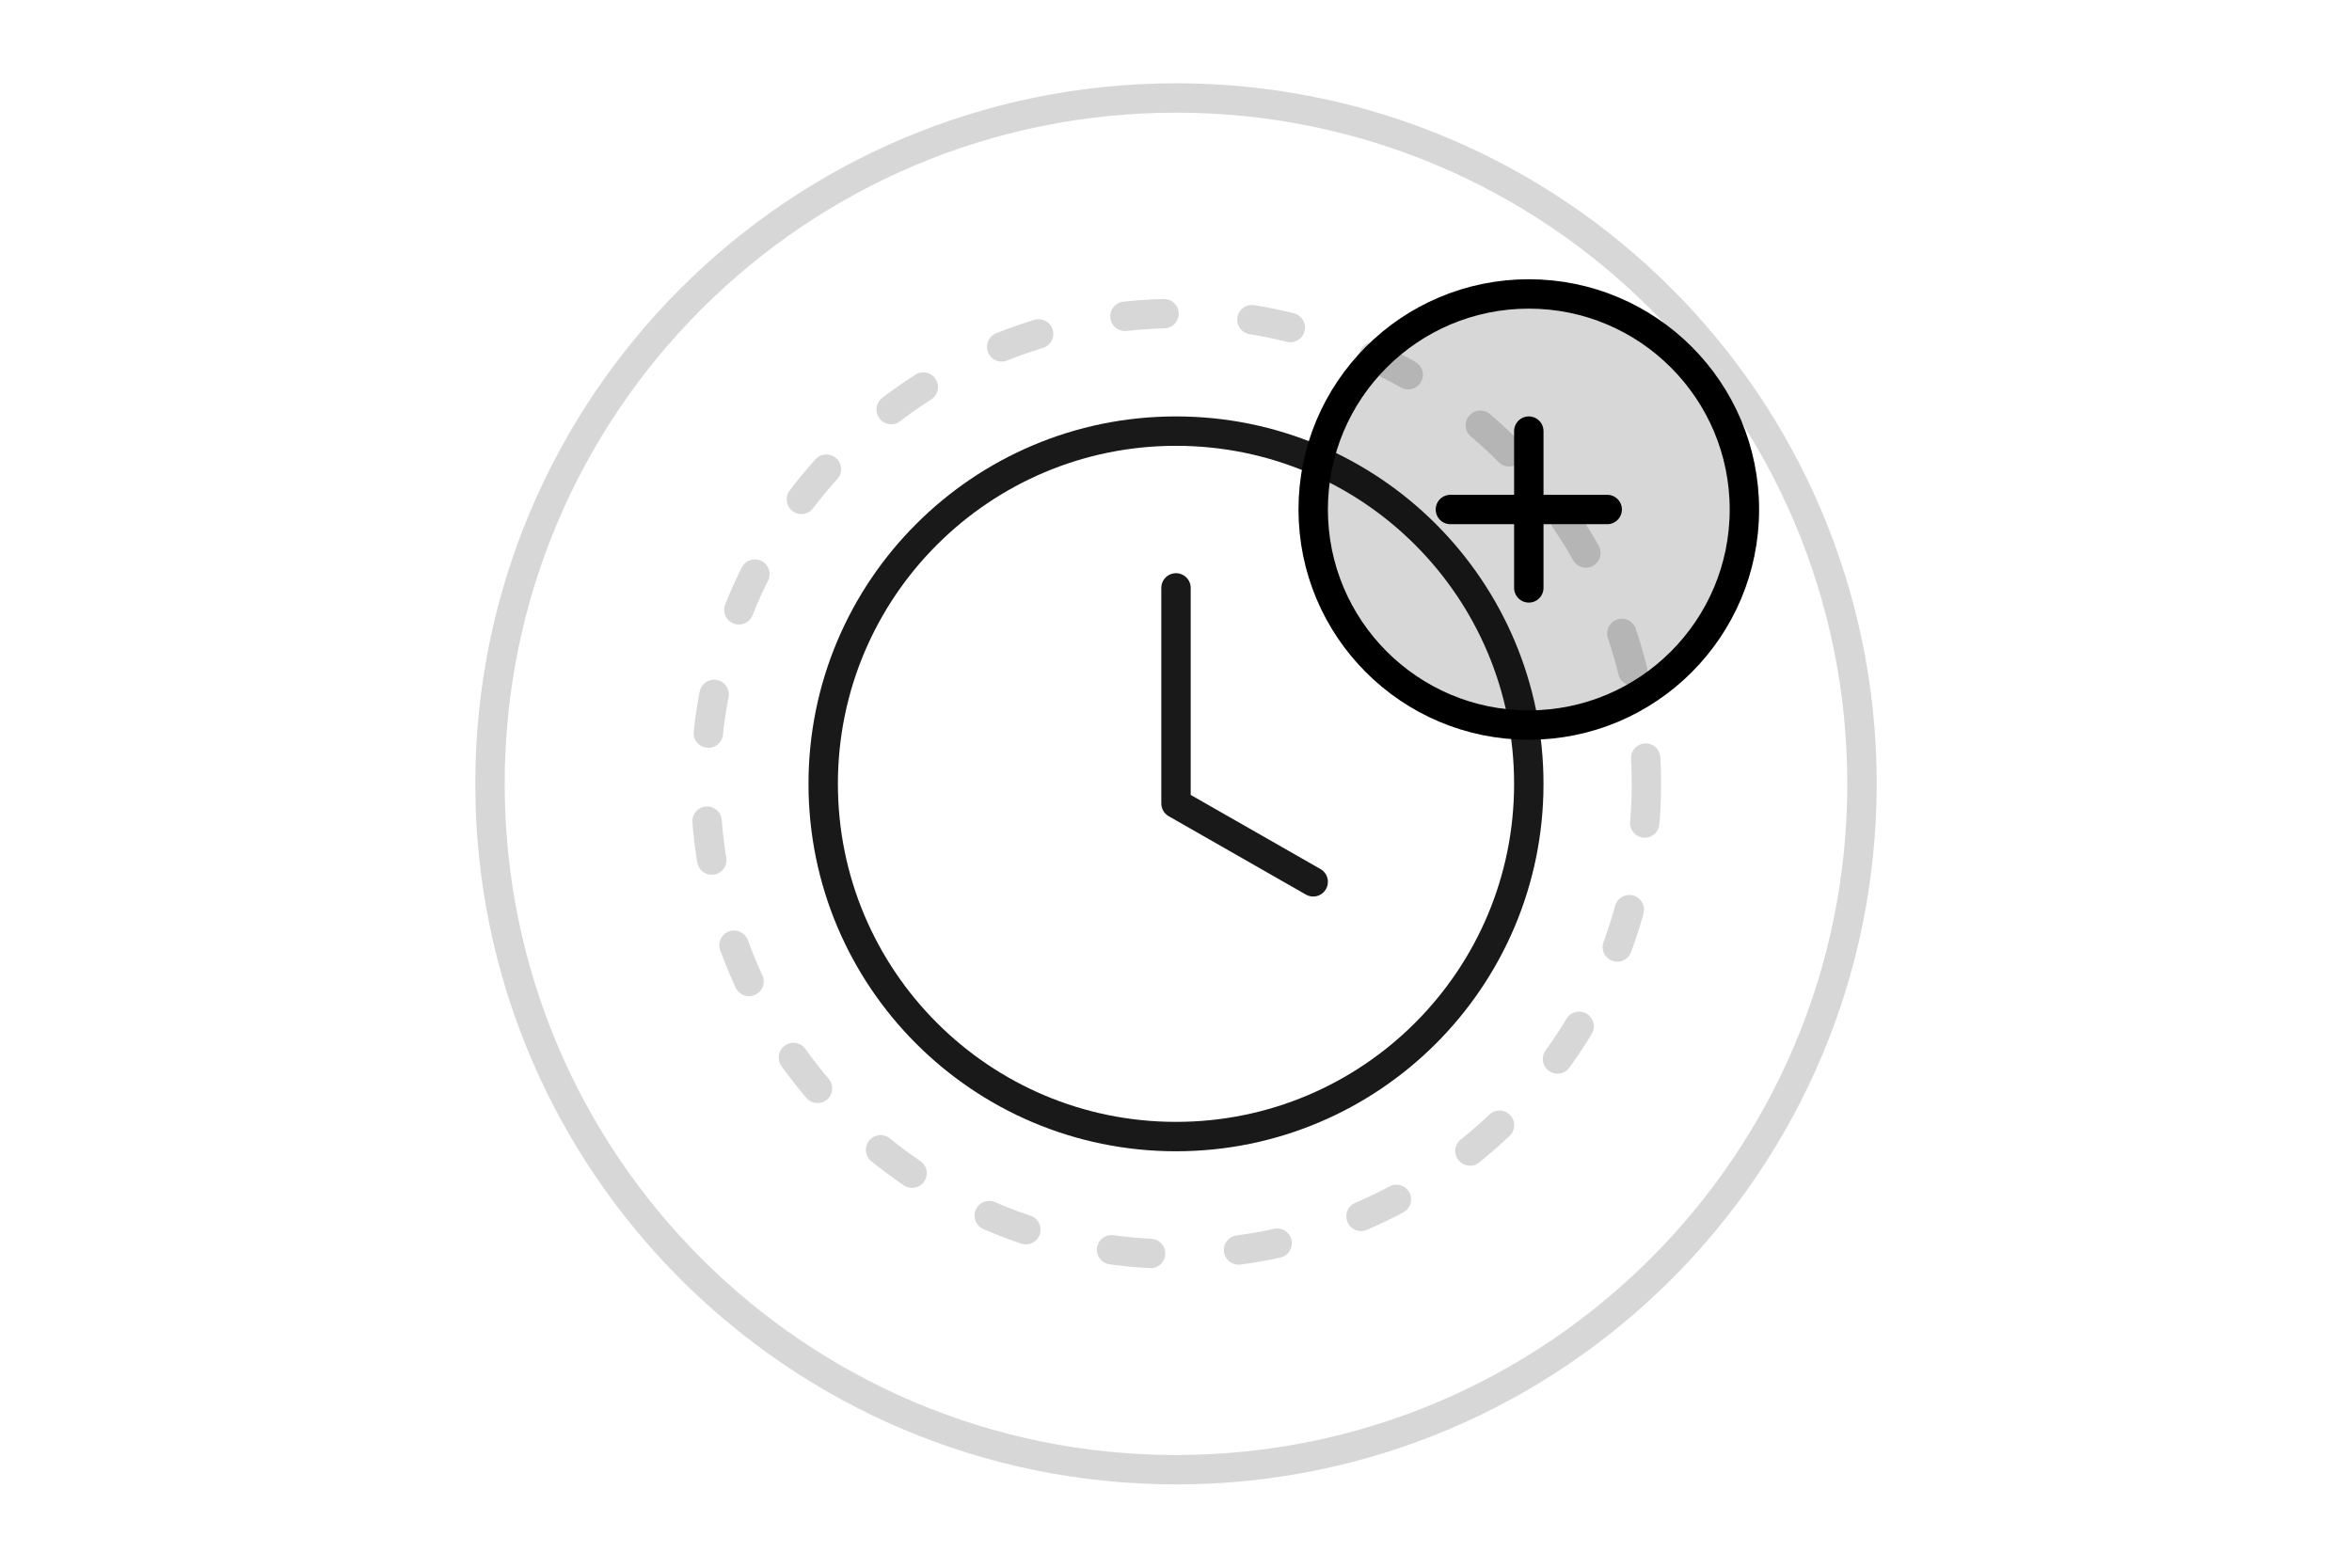
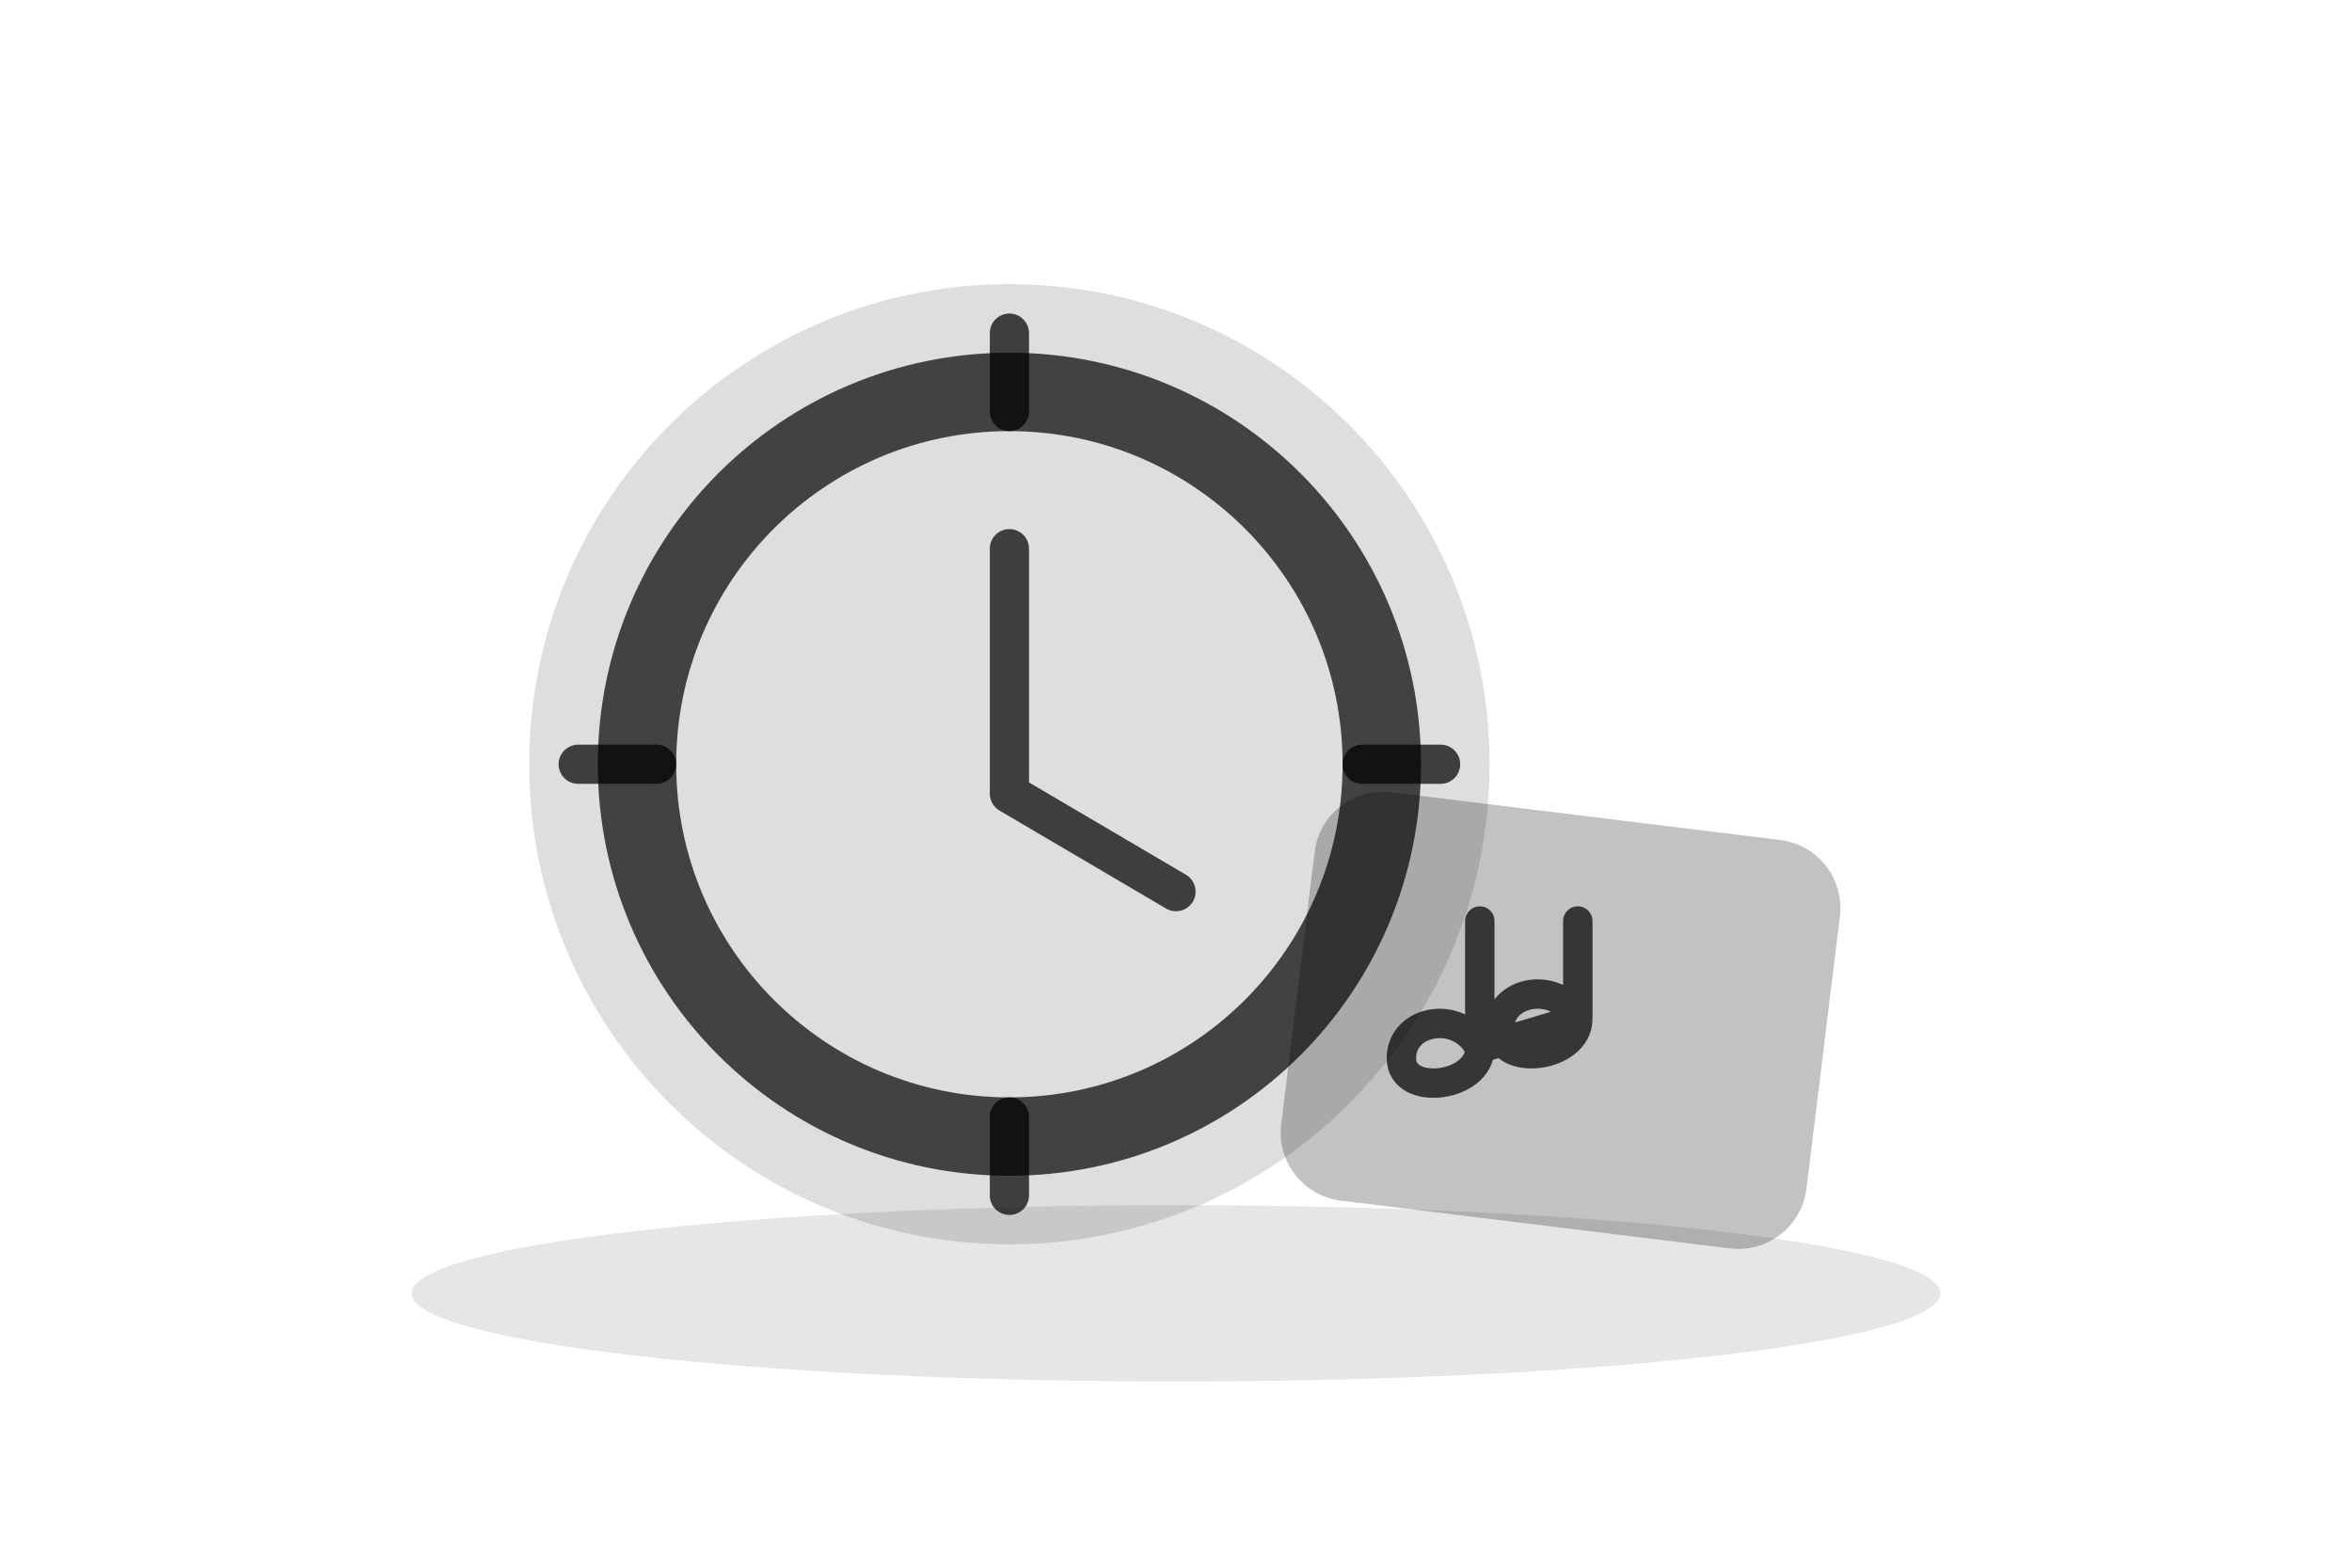
- <svg xmlns="http://www.w3.org/2000/svg" viewBox="0 0 240 160" fill="none" stroke="currentColor" stroke-width="3" stroke-linecap="round" stroke-linejoin="round">
-   <g opacity="0.16">
-     <circle cx="120" cy="80" r="70" />
-     <circle cx="120" cy="80" r="48" stroke-dasharray="4 9" />
-   </g>
-   <g opacity="0.9">
-     <circle cx="120" cy="80" r="36" />
-     <path d="M120 60v22l14 8" />
-   </g>
-   <g>
-     <circle cx="156" cy="52" r="22" fill="currentColor" fill-opacity="0.16" />
-     <path d="M148 52h16M156 44v16" />
-   </g>
+ <svg xmlns="http://www.w3.org/2000/svg" viewBox="0 0 240 160" fill="none" stroke="currentColor" stroke-linecap="round" stroke-linejoin="round">
+   <ellipse cx="120" cy="132" rx="78" ry="9" fill="currentColor" opacity="0.10" stroke="none" />
+   <circle cx="103" cy="78" r="49" fill="currentColor" opacity="0.13" stroke="none" />
+   <circle cx="103" cy="78" r="38" stroke-width="8" opacity="0.70" />
+   <path d="M103 56v25l17 10M103 42v-8M103 114v8M67 78h-8M139 78h8" stroke-width="4" opacity="0.72" />
+   <rect x="135" y="80" width="54" height="42" rx="7" fill="currentColor" opacity="0.24" stroke="none" transform="rotate(7 135 80)" />
+   <path d="M151 94v13l10-3v-10M151 107c0 4-8 5-8 1s6-5 8-1M161 104c0 4-8 5-8 1s6-5 8-1" stroke-width="3" opacity="0.72" />
</svg>
